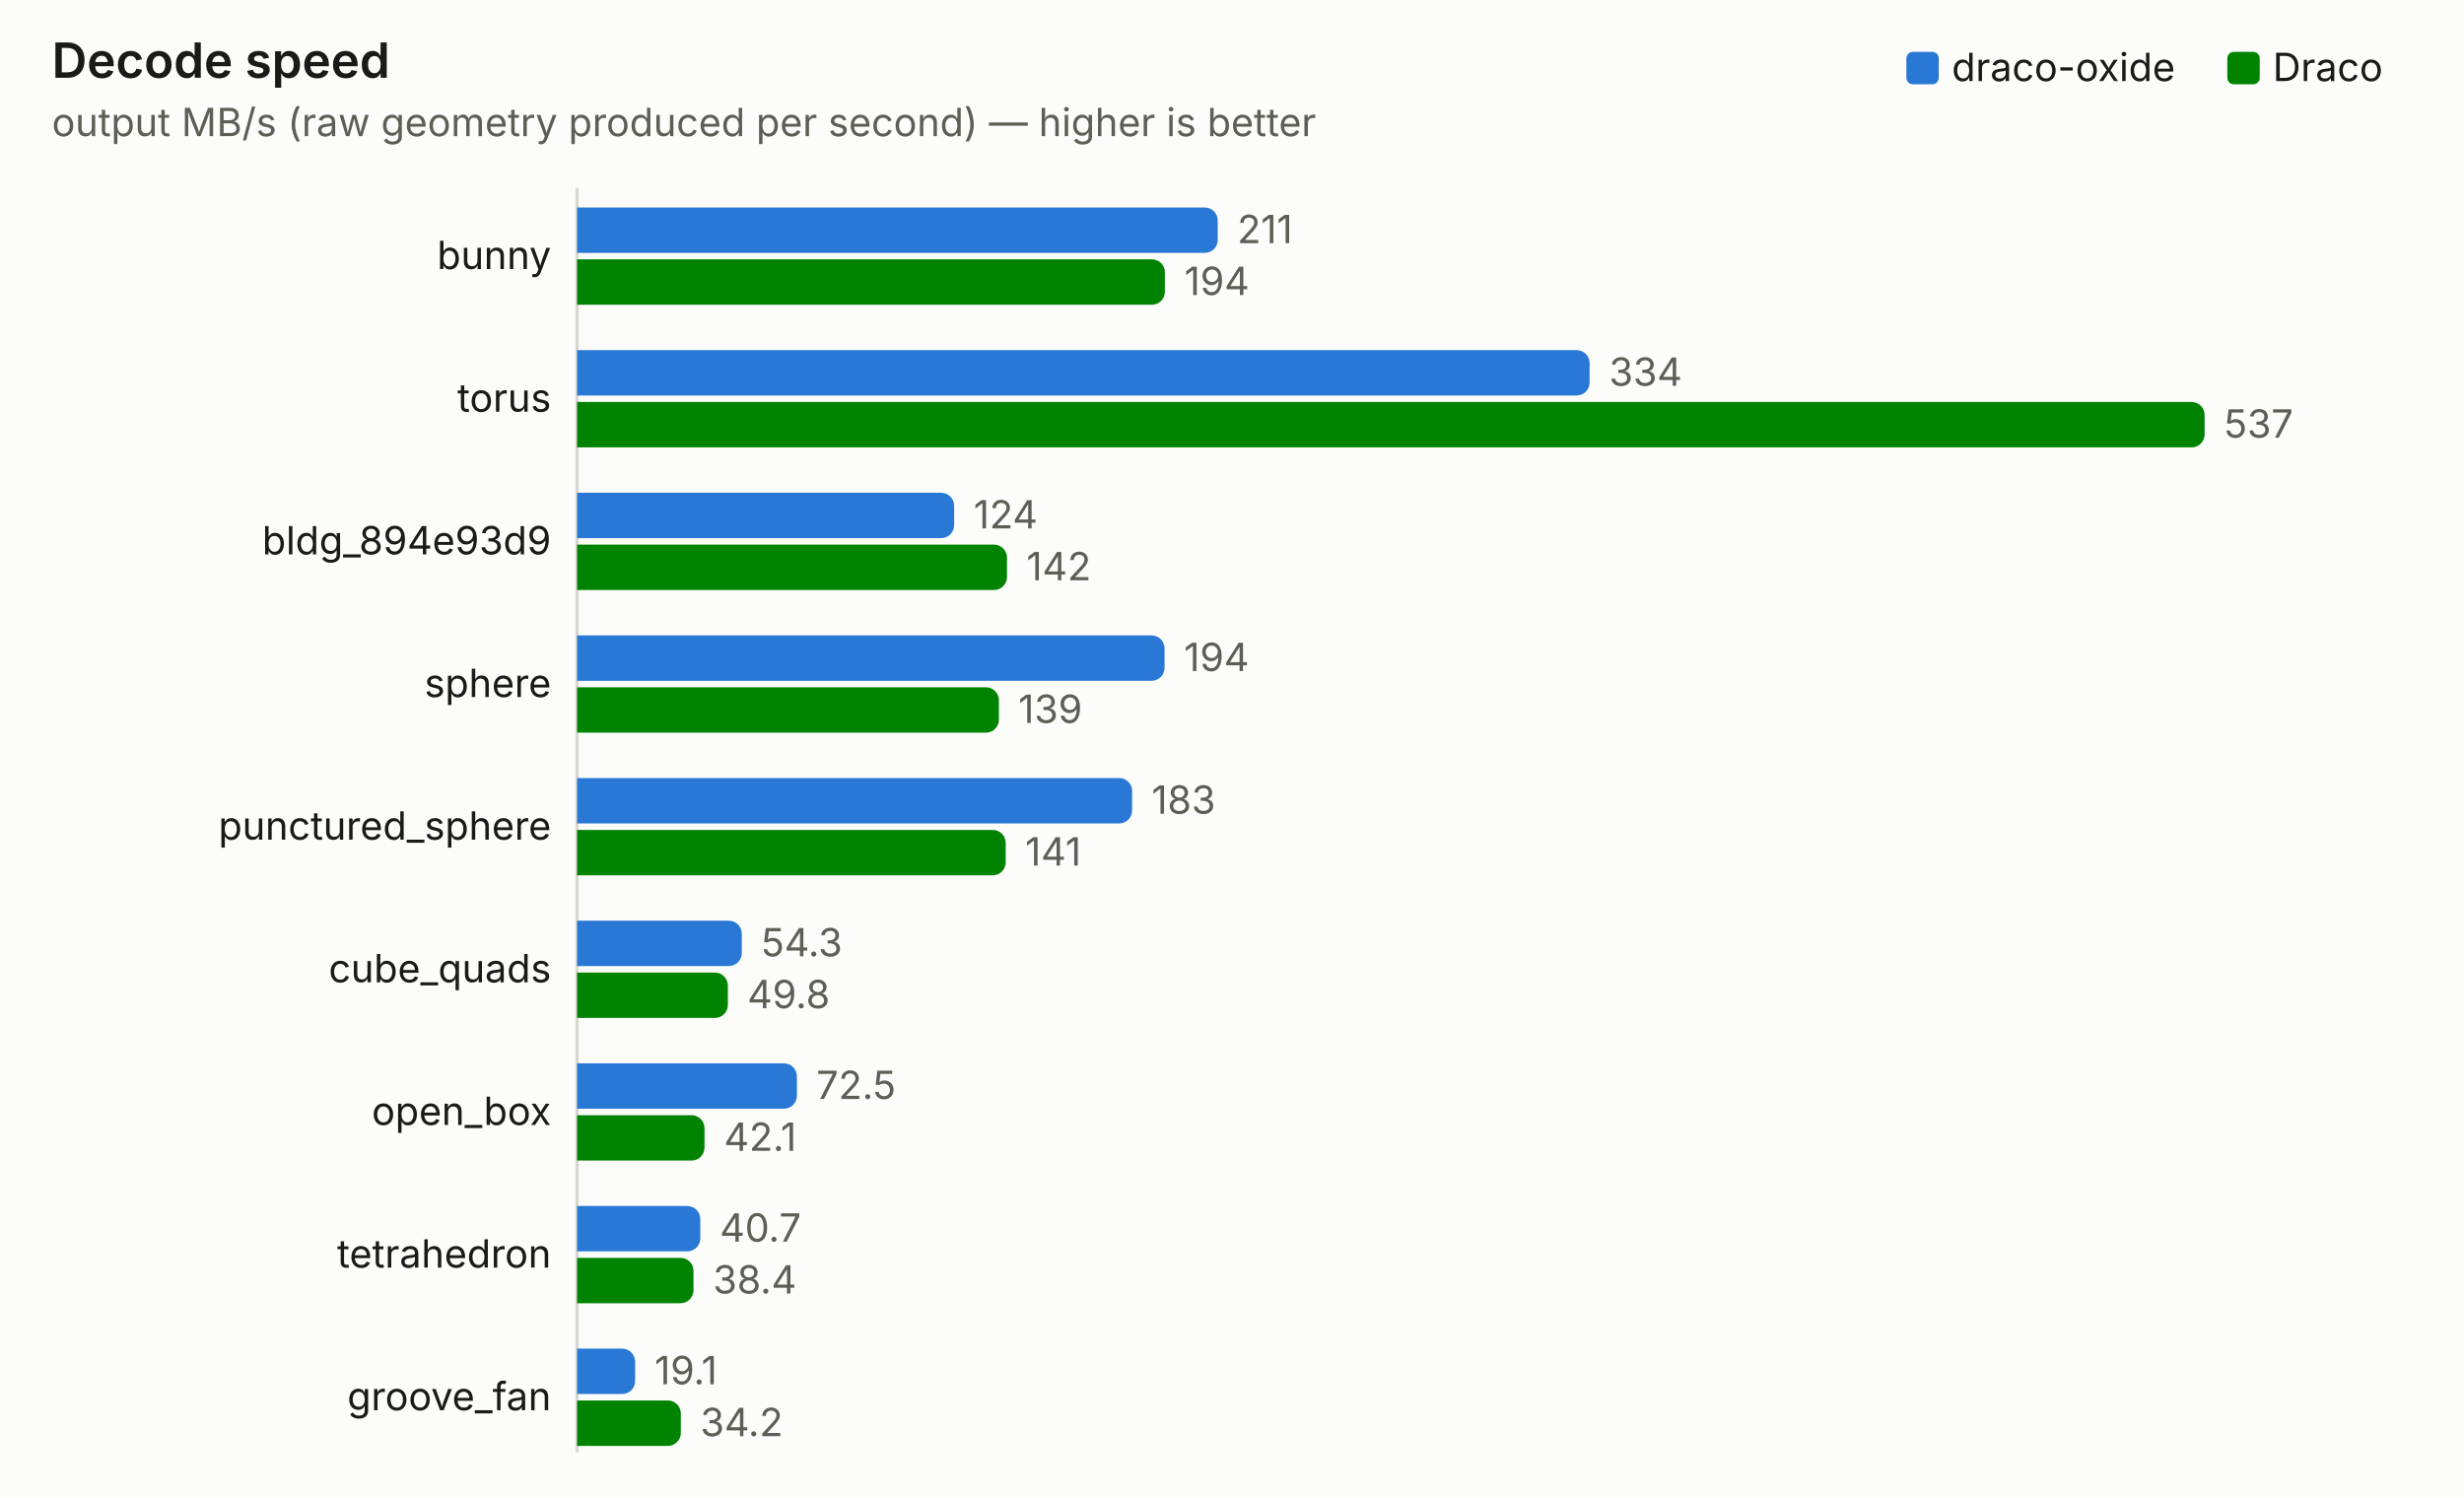
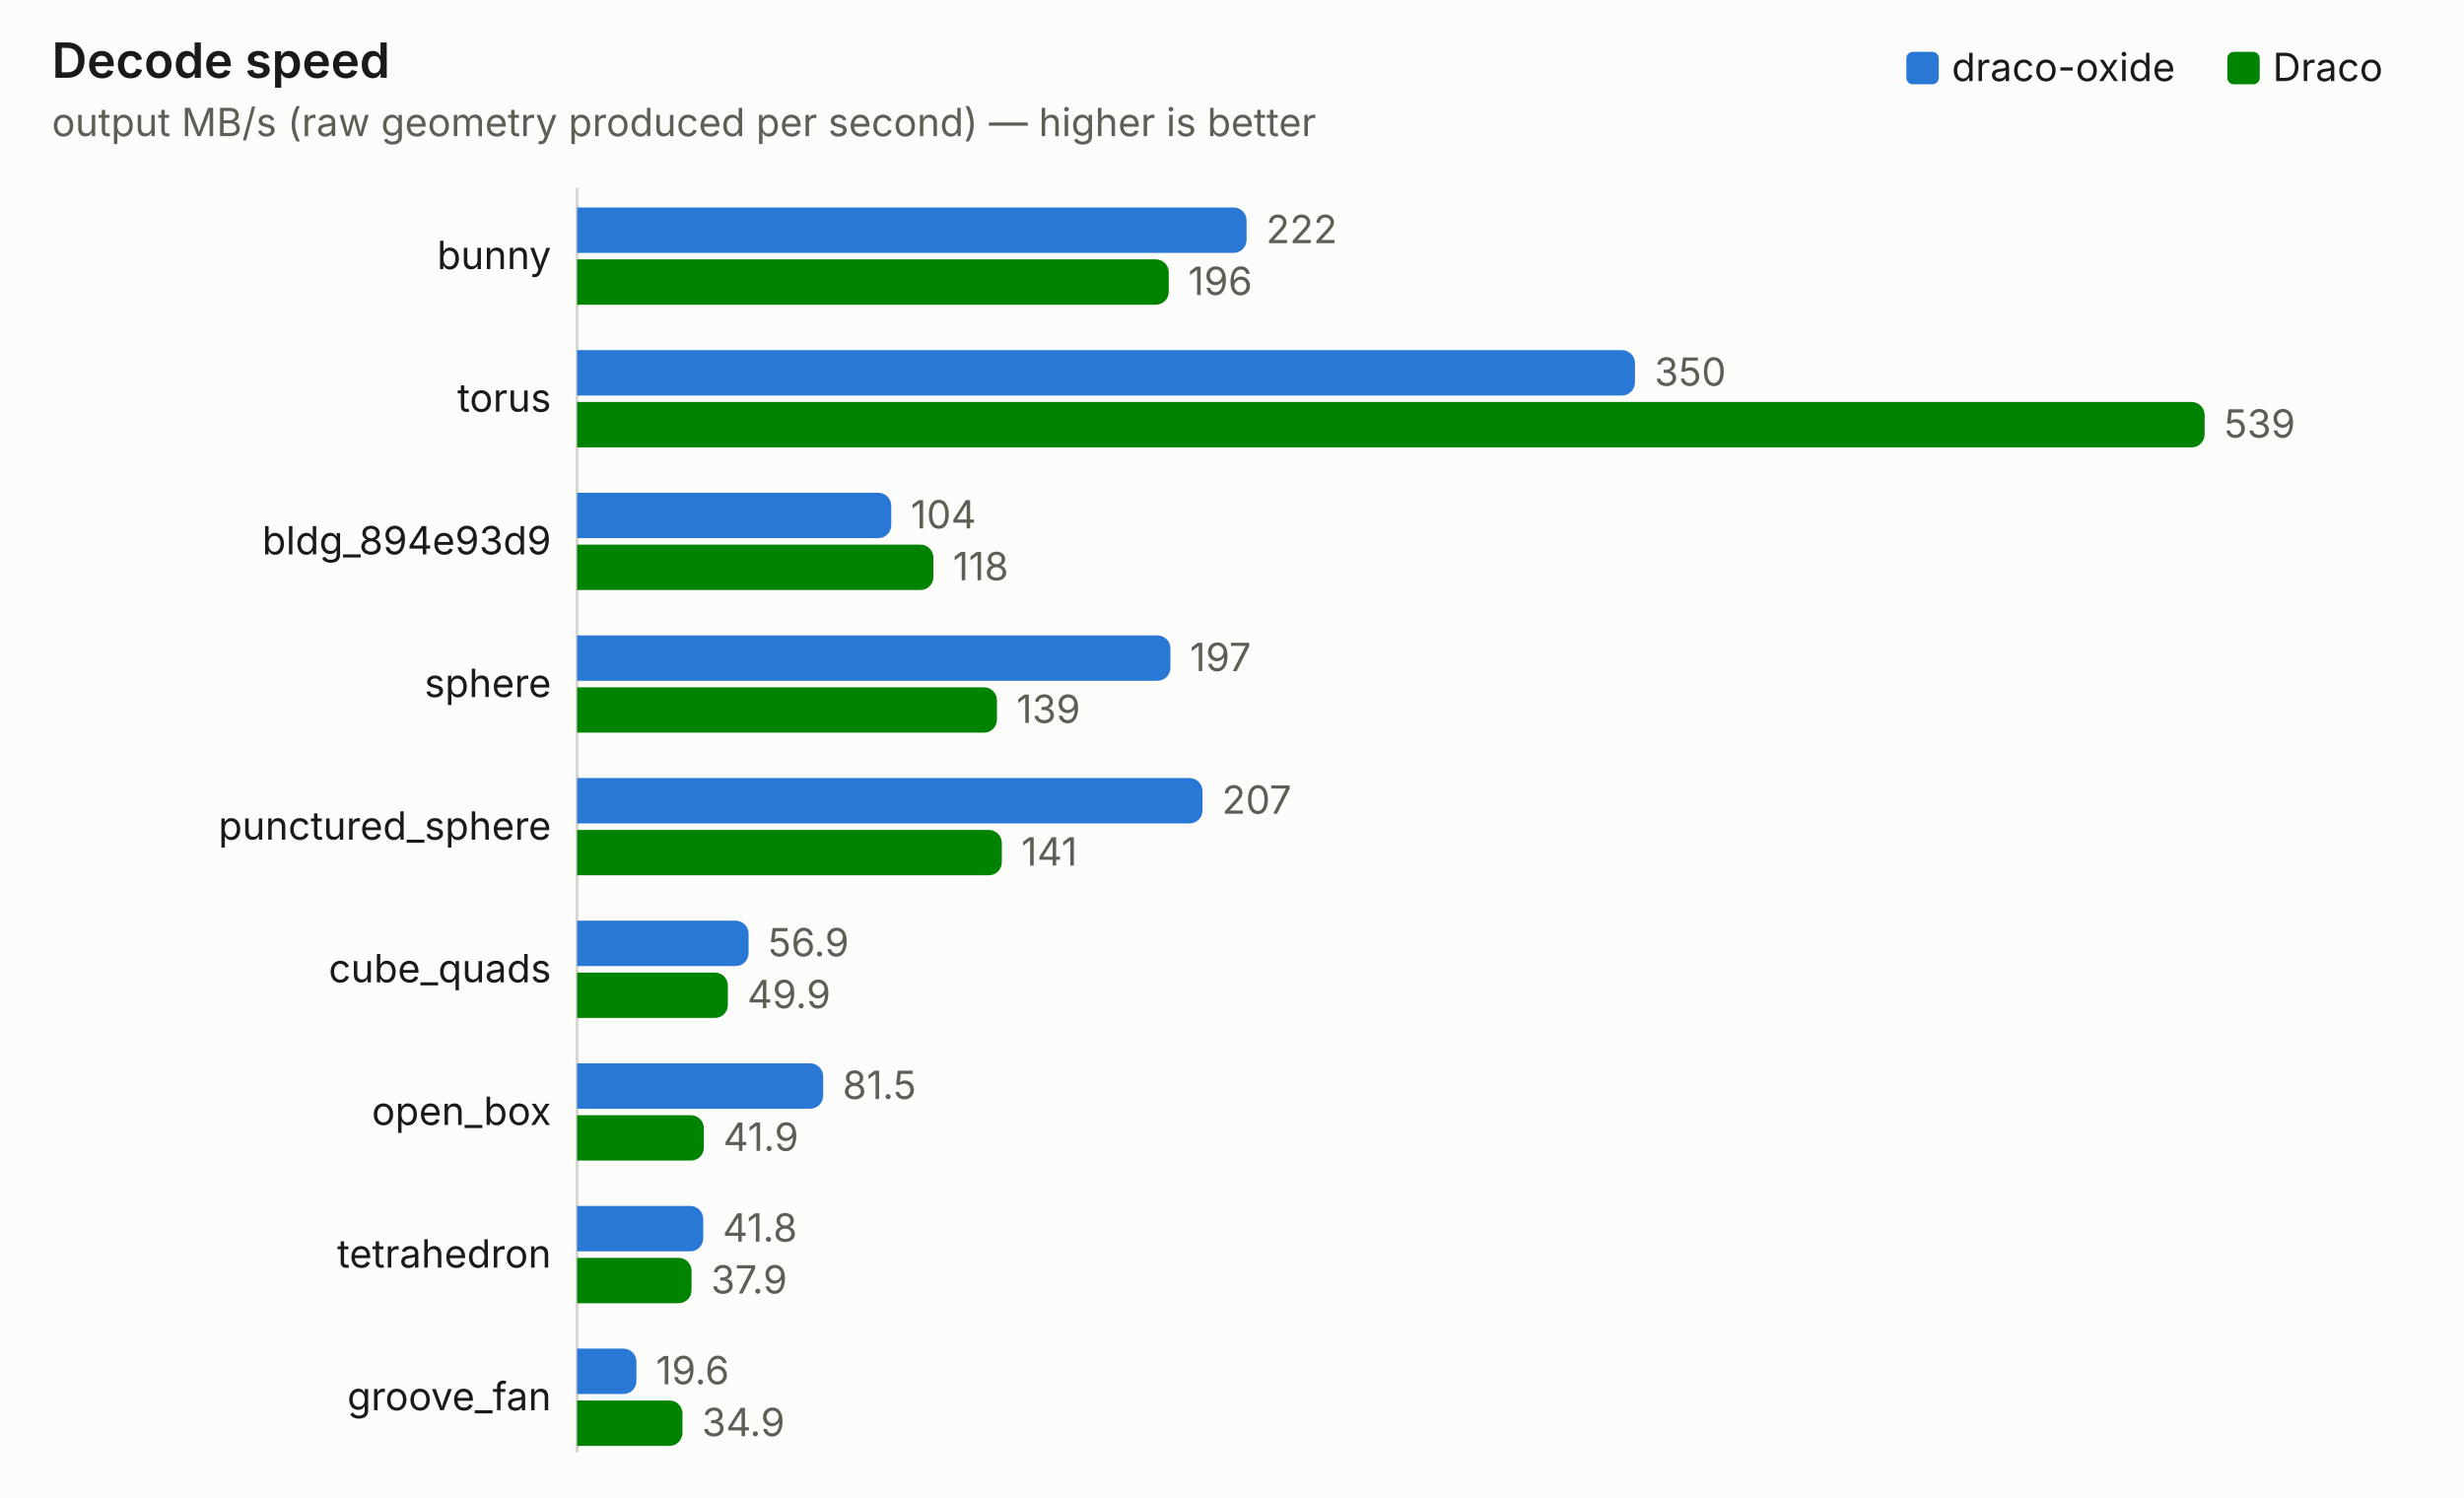
<svg xmlns="http://www.w3.org/2000/svg" width="760" height="462" viewBox="0 0 760 462" font-family="system-ui, -apple-system, 'Segoe UI', sans-serif" font-size="12">
  <rect width="760" height="462" fill="#fcfcfb" />
  <text x="16" y="24" font-size="15" font-weight="600" fill="#1a1a19">Decode speed</text>
  <text x="16" y="42" fill="#5f5e56">output MB/s (raw geometry produced per second) — higher is better</text>
  <rect x="588.0" y="16" width="10" height="10" rx="2" fill="#2a78d6" />
  <text x="602.0" y="25" fill="#1a1a19">draco-oxide</text>
  <rect x="687.0" y="16" width="10" height="10" rx="2" fill="#008300" />
  <text x="701.0" y="25" fill="#1a1a19">Draco</text>
  <line x1="178" y1="58.0" x2="178" y2="448.0" stroke="#d9d8d0" stroke-width="1" />
  <text x="170.0" y="83.0" text-anchor="end" fill="#1a1a19">bunny</text>
-   <path d="M178.0 64.0 h193.6 a4.0 4.0 0 0 1 4.0 4.0 v6.0 a4.0 4.0 0 0 1 -4.0 4.0 h-193.6 Z" fill="#2a78d6" />
-   <text x="381.6" y="75.0" fill="#5f5e56">211</text>
-   <path d="M178.0 80.0 h177.3 a4.0 4.0 0 0 1 4.0 4.0 v6.0 a4.0 4.0 0 0 1 -4.0 4.0 h-177.3 Z" fill="#008300" />
-   <text x="365.3" y="91.0" fill="#5f5e56">194</text>
+   <path d="M178.0 64.0 h202.5 a4.0 4.0 0 0 1 4.0 4.0 v6.0 a4.0 4.0 0 0 1 -4.0 4.0 h-202.5 Z" fill="#2a78d6" />
+   <text x="390.5" y="75.0" fill="#5f5e56">222</text>
+   <path d="M178.0 80.0 h178.5 a4.0 4.0 0 0 1 4.0 4.0 v6.0 a4.0 4.0 0 0 1 -4.0 4.0 h-178.5 Z" fill="#008300" />
+   <text x="366.5" y="91.0" fill="#5f5e56">196</text>
  <text x="170.0" y="127.0" text-anchor="end" fill="#1a1a19">torus</text>
-   <path d="M178.0 108.0 h308.3 a4.0 4.0 0 0 1 4.0 4.0 v6.0 a4.0 4.0 0 0 1 -4.0 4.0 h-308.3 Z" fill="#2a78d6" />
-   <text x="496.3" y="119.0" fill="#5f5e56">334</text>
+   <path d="M178.0 108.0 h322.3 a4.0 4.0 0 0 1 4.0 4.0 v6.0 a4.0 4.0 0 0 1 -4.0 4.0 h-322.3 Z" fill="#2a78d6" />
+   <text x="510.3" y="119.0" fill="#5f5e56">350</text>
  <path d="M178.0 124.0 h498.0 a4.0 4.0 0 0 1 4.0 4.0 v6.0 a4.0 4.0 0 0 1 -4.0 4.0 h-498.0 Z" fill="#008300" />
-   <text x="686.0" y="135.0" fill="#5f5e56">537</text>
+   <text x="686.0" y="135.0" fill="#5f5e56">539</text>
  <text x="170.0" y="171.0" text-anchor="end" fill="#1a1a19">bldg_894e93d9</text>
-   <path d="M178.0 152.0 h112.3 a4.0 4.0 0 0 1 4.0 4.0 v6.0 a4.0 4.0 0 0 1 -4.0 4.0 h-112.3 Z" fill="#2a78d6" />
-   <text x="300.3" y="163.0" fill="#5f5e56">124</text>
-   <path d="M178.0 168.0 h128.6 a4.0 4.0 0 0 1 4.0 4.0 v6.0 a4.0 4.0 0 0 1 -4.0 4.0 h-128.6 Z" fill="#008300" />
-   <text x="316.6" y="179.0" fill="#5f5e56">142</text>
+   <path d="M178.0 152.0 h92.9 a4.0 4.0 0 0 1 4.0 4.0 v6.0 a4.0 4.0 0 0 1 -4.0 4.0 h-92.9 Z" fill="#2a78d6" />
+   <text x="280.9" y="163.0" fill="#5f5e56">104</text>
+   <path d="M178.0 168.0 h105.9 a4.0 4.0 0 0 1 4.0 4.0 v6.0 a4.0 4.0 0 0 1 -4.0 4.0 h-105.9 Z" fill="#008300" />
+   <text x="293.9" y="179.0" fill="#5f5e56">118</text>
  <text x="170.0" y="215.0" text-anchor="end" fill="#1a1a19">sphere</text>
-   <path d="M178.0 196.0 h177.2 a4.0 4.0 0 0 1 4.0 4.0 v6.0 a4.0 4.0 0 0 1 -4.0 4.0 h-177.2 Z" fill="#2a78d6" />
-   <text x="365.2" y="207.0" fill="#5f5e56">194</text>
-   <path d="M178.0 212.0 h126.1 a4.0 4.0 0 0 1 4.0 4.0 v6.0 a4.0 4.0 0 0 1 -4.0 4.0 h-126.1 Z" fill="#008300" />
-   <text x="314.1" y="223.0" fill="#5f5e56">139</text>
+   <path d="M178.0 196.0 h179.0 a4.0 4.0 0 0 1 4.0 4.0 v6.0 a4.0 4.0 0 0 1 -4.0 4.0 h-179.0 Z" fill="#2a78d6" />
+   <text x="367.0" y="207.0" fill="#5f5e56">197</text>
+   <path d="M178.0 212.0 h125.5 a4.0 4.0 0 0 1 4.0 4.0 v6.0 a4.0 4.0 0 0 1 -4.0 4.0 h-125.5 Z" fill="#008300" />
+   <text x="313.5" y="223.0" fill="#5f5e56">139</text>
  <text x="170.0" y="259.0" text-anchor="end" fill="#1a1a19">punctured_sphere</text>
-   <path d="M178.0 240.0 h167.2 a4.0 4.0 0 0 1 4.0 4.0 v6.0 a4.0 4.0 0 0 1 -4.0 4.0 h-167.2 Z" fill="#2a78d6" />
-   <text x="355.2" y="251.0" fill="#5f5e56">183</text>
-   <path d="M178.0 256.0 h128.2 a4.0 4.0 0 0 1 4.0 4.0 v6.0 a4.0 4.0 0 0 1 -4.0 4.0 h-128.2 Z" fill="#008300" />
-   <text x="316.2" y="267.0" fill="#5f5e56">141</text>
+   <path d="M178.0 240.0 h188.9 a4.0 4.0 0 0 1 4.0 4.0 v6.0 a4.0 4.0 0 0 1 -4.0 4.0 h-188.9 Z" fill="#2a78d6" />
+   <text x="376.9" y="251.0" fill="#5f5e56">207</text>
+   <path d="M178.0 256.0 h127.0 a4.0 4.0 0 0 1 4.0 4.0 v6.0 a4.0 4.0 0 0 1 -4.0 4.0 h-127.0 Z" fill="#008300" />
+   <text x="315.0" y="267.0" fill="#5f5e56">141</text>
  <text x="170.0" y="303.0" text-anchor="end" fill="#1a1a19">cube_quads</text>
-   <path d="M178.0 284.0 h46.8 a4.0 4.0 0 0 1 4.0 4.0 v6.0 a4.0 4.0 0 0 1 -4.0 4.0 h-46.8 Z" fill="#2a78d6" />
-   <text x="234.8" y="295.0" fill="#5f5e56">54.3</text>
+   <path d="M178.0 284.0 h48.9 a4.0 4.0 0 0 1 4.0 4.0 v6.0 a4.0 4.0 0 0 1 -4.0 4.0 h-48.9 Z" fill="#2a78d6" />
+   <text x="236.9" y="295.0" fill="#5f5e56">56.9</text>
  <path d="M178.0 300.0 h42.5 a4.0 4.0 0 0 1 4.0 4.0 v6.0 a4.0 4.0 0 0 1 -4.0 4.0 h-42.5 Z" fill="#008300" />
-   <text x="230.5" y="311.0" fill="#5f5e56">49.8</text>
+   <text x="230.5" y="311.0" fill="#5f5e56">49.9</text>
  <text x="170.0" y="347.0" text-anchor="end" fill="#1a1a19">open_box</text>
-   <path d="M178.0 328.0 h63.8 a4.0 4.0 0 0 1 4.0 4.0 v6.0 a4.0 4.0 0 0 1 -4.0 4.0 h-63.8 Z" fill="#2a78d6" />
-   <text x="251.8" y="339.0" fill="#5f5e56">72.5</text>
-   <path d="M178.0 344.0 h35.3 a4.0 4.0 0 0 1 4.0 4.0 v6.0 a4.0 4.0 0 0 1 -4.0 4.0 h-35.3 Z" fill="#008300" />
-   <text x="223.3" y="355.0" fill="#5f5e56">42.1</text>
+   <path d="M178.0 328.0 h71.9 a4.0 4.0 0 0 1 4.0 4.0 v6.0 a4.0 4.0 0 0 1 -4.0 4.0 h-71.9 Z" fill="#2a78d6" />
+   <text x="259.9" y="339.0" fill="#5f5e56">81.5</text>
+   <path d="M178.0 344.0 h35.1 a4.0 4.0 0 0 1 4.0 4.0 v6.0 a4.0 4.0 0 0 1 -4.0 4.0 h-35.1 Z" fill="#008300" />
+   <text x="223.1" y="355.0" fill="#5f5e56">41.9</text>
  <text x="170.0" y="391.0" text-anchor="end" fill="#1a1a19">tetrahedron</text>
-   <path d="M178.0 372.0 h34.0 a4.0 4.0 0 0 1 4.0 4.0 v6.0 a4.0 4.0 0 0 1 -4.0 4.0 h-34.0 Z" fill="#2a78d6" />
-   <text x="222.0" y="383.0" fill="#5f5e56">40.7</text>
-   <path d="M178.0 388.0 h31.9 a4.0 4.0 0 0 1 4.0 4.0 v6.0 a4.0 4.0 0 0 1 -4.0 4.0 h-31.9 Z" fill="#008300" />
-   <text x="219.9" y="399.0" fill="#5f5e56">38.4</text>
+   <path d="M178.0 372.0 h34.9 a4.0 4.0 0 0 1 4.0 4.0 v6.0 a4.0 4.0 0 0 1 -4.0 4.0 h-34.9 Z" fill="#2a78d6" />
+   <text x="222.9" y="383.0" fill="#5f5e56">41.8</text>
+   <path d="M178.0 388.0 h31.3 a4.0 4.0 0 0 1 4.0 4.0 v6.0 a4.0 4.0 0 0 1 -4.0 4.0 h-31.3 Z" fill="#008300" />
+   <text x="219.3" y="399.0" fill="#5f5e56">37.9</text>
  <text x="170.0" y="435.0" text-anchor="end" fill="#1a1a19">groove_fan</text>
-   <path d="M178.0 416.0 h13.9 a4.0 4.0 0 0 1 4.0 4.0 v6.0 a4.0 4.0 0 0 1 -4.0 4.0 h-13.9 Z" fill="#2a78d6" />
-   <text x="201.9" y="427.0" fill="#5f5e56">19.1</text>
-   <path d="M178.0 432.0 h28.0 a4.0 4.0 0 0 1 4.0 4.0 v6.0 a4.0 4.0 0 0 1 -4.0 4.0 h-28.0 Z" fill="#008300" />
-   <text x="216.0" y="443.0" fill="#5f5e56">34.2</text>
+   <path d="M178.0 416.0 h14.3 a4.0 4.0 0 0 1 4.0 4.0 v6.0 a4.0 4.0 0 0 1 -4.0 4.0 h-14.3 Z" fill="#2a78d6" />
+   <text x="202.3" y="427.0" fill="#5f5e56">19.6</text>
+   <path d="M178.0 432.0 h28.5 a4.0 4.0 0 0 1 4.0 4.0 v6.0 a4.0 4.0 0 0 1 -4.0 4.0 h-28.5 Z" fill="#008300" />
+   <text x="216.5" y="443.0" fill="#5f5e56">34.9</text>
</svg>
